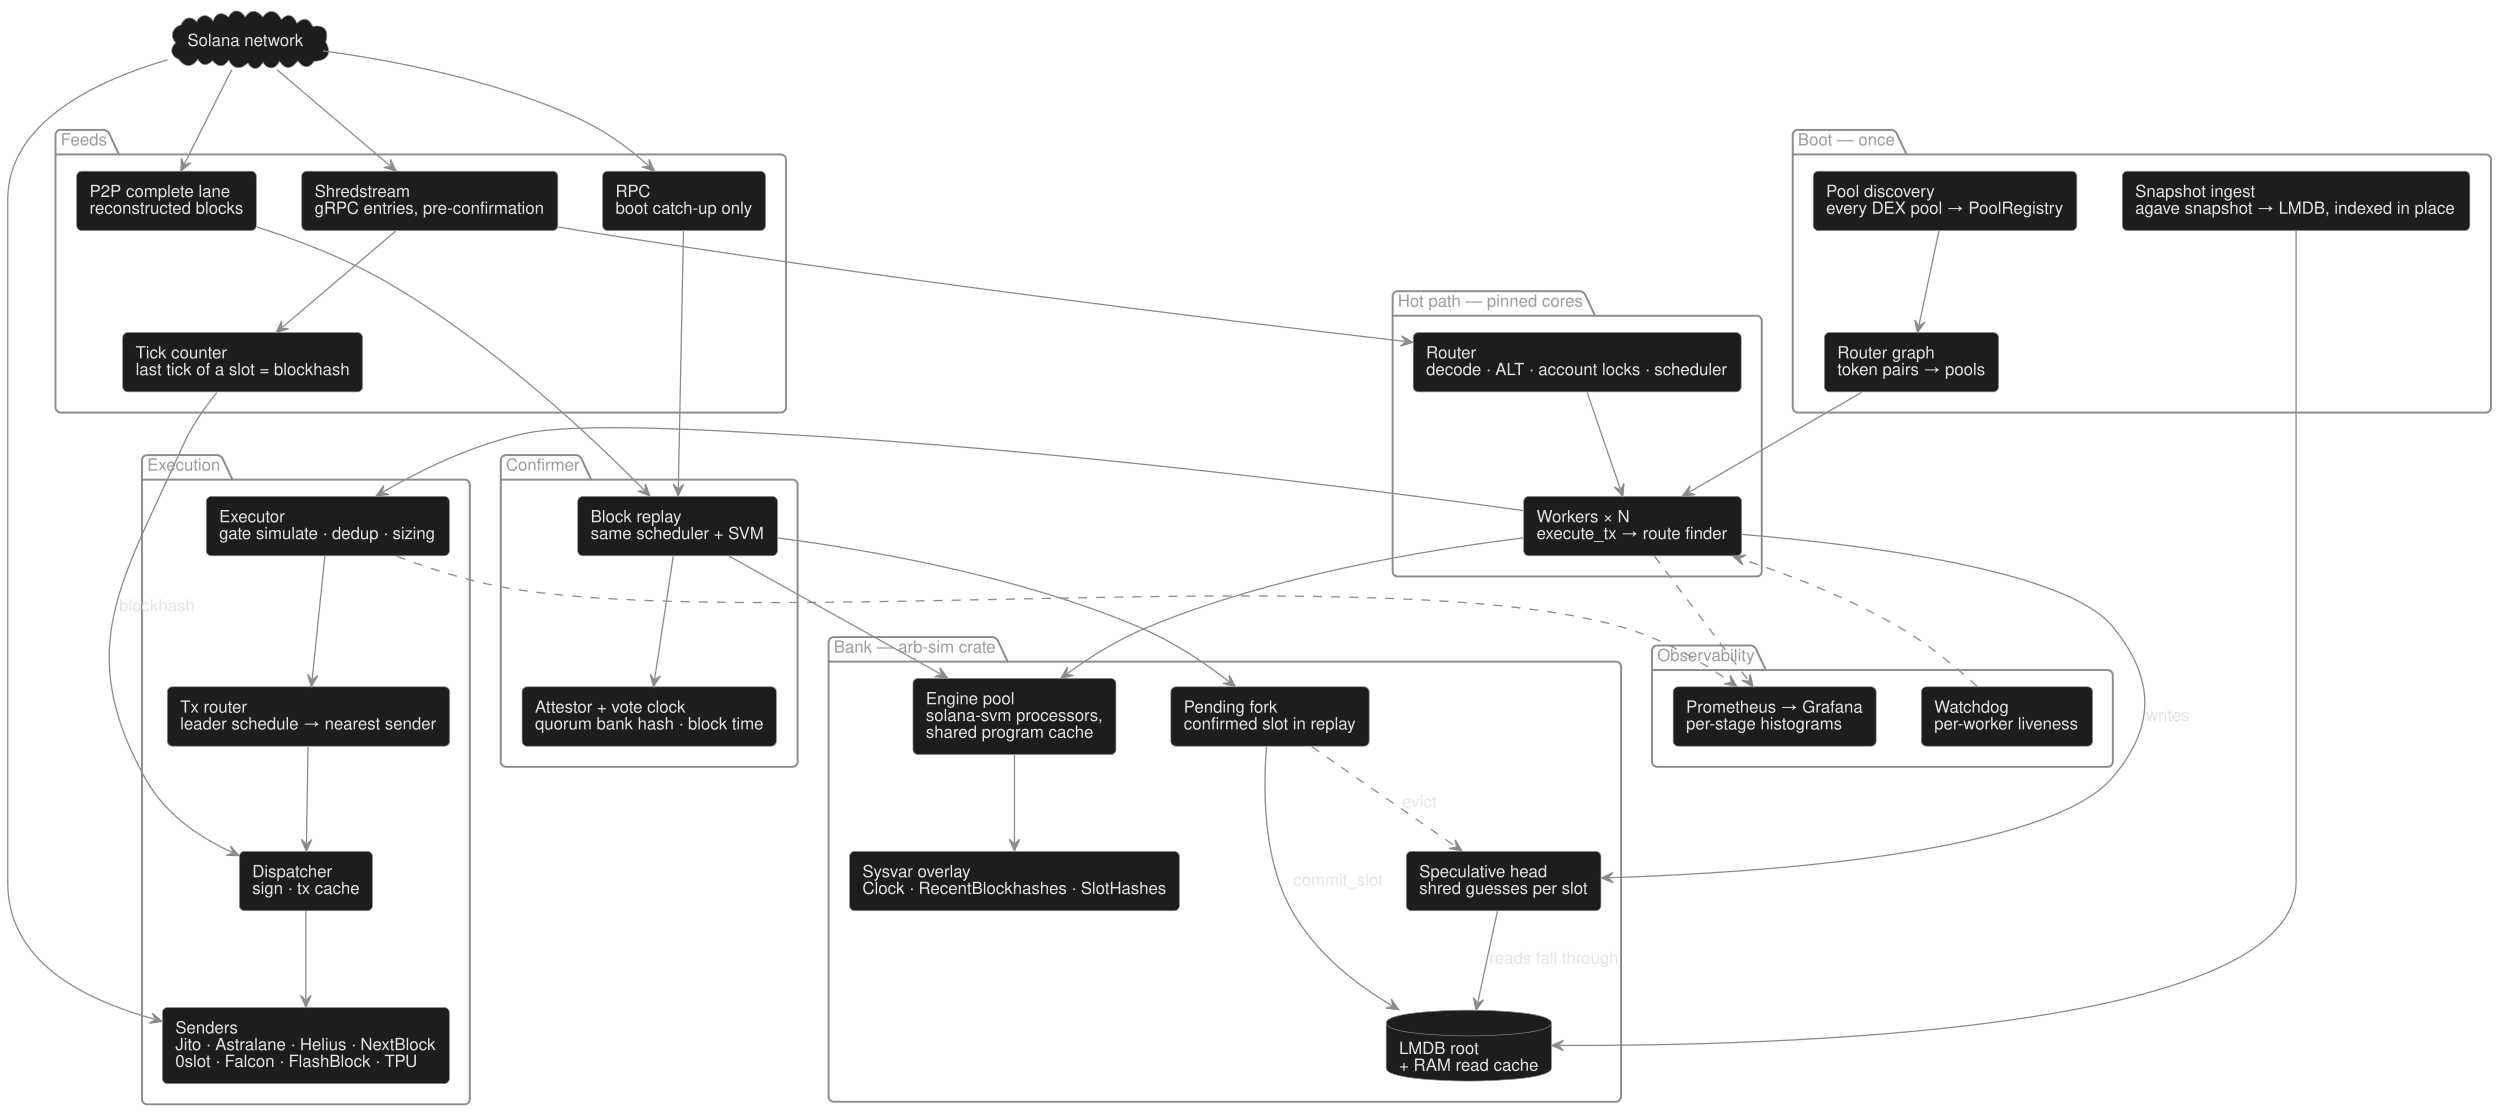
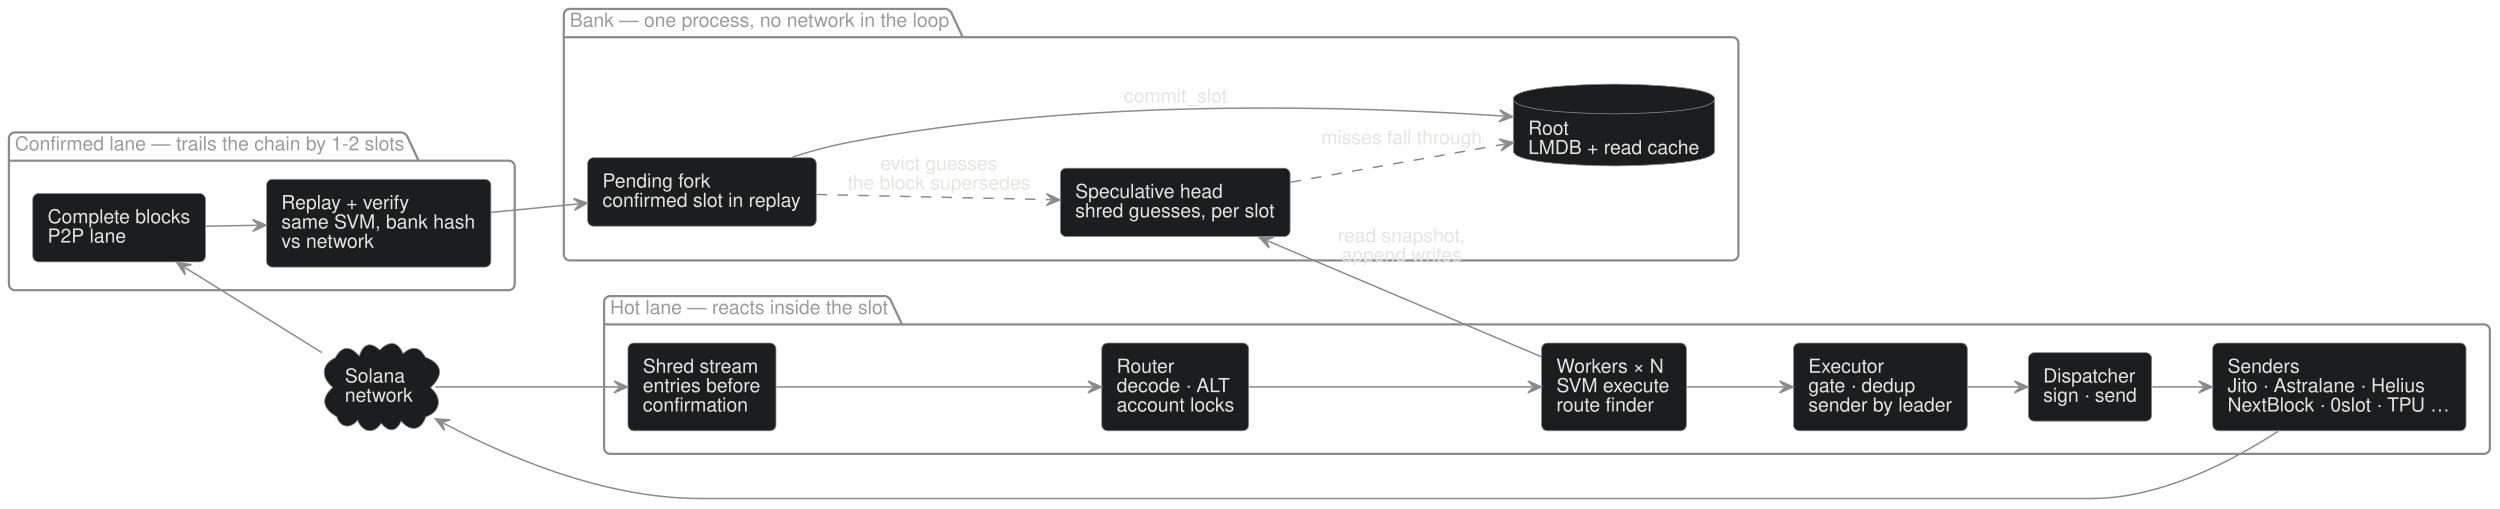
- <svg xmlns="http://www.w3.org/2000/svg" contentStyleType="text/css" data-diagram-type="DESCRIPTION" height="862px" preserveAspectRatio="none" style="width:1937px;height:862px;" version="1.1" viewBox="0 0 1937 862" width="1937px" zoomAndPan="magnify">
+ <svg xmlns="http://www.w3.org/2000/svg" contentStyleType="text/css" data-diagram-type="DESCRIPTION" height="342px" preserveAspectRatio="none" style="width:1680px;height:342px;" version="1.1" viewBox="0 0 1680 342" width="1680px" zoomAndPan="magnify">
  <defs />
  <g>
-     <g class="cluster" data-qualified-name="Feeds" data-source-line="39" id="ent0003">
-       <path d="M47,100.634 L81.131,100.634 A6,6 0 0 1 85.131,104.634 L92.131,119.634 L605,119.634 A4,4 0 0 1 609,123.634 L609,315.634 A4,4 0 0 1 605,319.634 L47,319.634 A4,4 0 0 1 43,315.634 L43,104.634 A4,4 0 0 1 47,100.634" fill="none" style="stroke:#8B8B8B;stroke-width:1.5;" />
-       <line style="stroke:#8B8B8B;stroke-width:1.5;" x1="43" x2="92.131" y1="119.634" y2="119.634" />
-       <text fill="#9B9B9B" font-family="Helvetica" font-size="13" lengthAdjust="spacing" textLength="36.131" x="47" y="112.644">Feeds</text>
+     <g class="cluster" data-qualified-name="Hot lane . reacts inside the slot" data-source-line="42" id="ent0003">
+       <path d="M409.97,199 L595.118,199 A6,6 0 0 1 599.118,203 L606.118,218 L1669.19,218 A4,4 0 0 1 1673.19,222 L1673.19,301 A4,4 0 0 1 1669.19,305 L409.97,305 A4,4 0 0 1 405.97,301 L405.97,203 A4,4 0 0 1 409.97,199" fill="none" style="stroke:#8B8B8B;stroke-width:1.5;" />
+       <line style="stroke:#8B8B8B;stroke-width:1.5;" x1="405.97" x2="606.118" y1="218" y2="218" />
+       <text fill="#9B9B9B" font-family="Helvetica" font-size="13" lengthAdjust="spacing" textLength="187.148" x="409.97" y="211.01">Hot lane — reacts inside the slot</text>
    </g>
-     <g class="cluster" data-qualified-name="Boot . once" data-source-line="46" id="ent0008">
-       <path d="M1393,100.634 L1466.156,100.634 A6,6 0 0 1 1470.156,104.634 L1477.156,119.634 L1926,119.634 A4,4 0 0 1 1930,123.634 L1930,315.634 A4,4 0 0 1 1926,319.634 L1393,319.634 A4,4 0 0 1 1389,315.634 L1389,104.634 A4,4 0 0 1 1393,100.634" fill="none" style="stroke:#8B8B8B;stroke-width:1.5;" />
-       <line style="stroke:#8B8B8B;stroke-width:1.5;" x1="1389" x2="1477.156" y1="119.634" y2="119.634" />
-       <text fill="#9B9B9B" font-family="Helvetica" font-size="13" lengthAdjust="spacing" textLength="75.156" x="1393" y="112.644">Boot — once</text>
+     <g class="cluster" data-qualified-name="Bank . one process. no network in the loop" data-source-line="51" id="ent0010">
+       <path d="M382.88,6 L635.973,6 A6,6 0 0 1 639.973,10 L646.973,25 L1164.21,25 A4,4 0 0 1 1168.21,29 L1168.21,171 A4,4 0 0 1 1164.21,175 L382.88,175 A4,4 0 0 1 378.88,171 L378.88,10 A4,4 0 0 1 382.88,6" fill="none" style="stroke:#8B8B8B;stroke-width:1.5;" />
+       <line style="stroke:#8B8B8B;stroke-width:1.5;" x1="378.88" x2="646.973" y1="25" y2="25" />
+       <text fill="#9B9B9B" font-family="Helvetica" font-size="13" lengthAdjust="spacing" textLength="255.093" x="382.88" y="18.01">Bank — one process, no network in the loop</text>
    </g>
-     <g class="cluster" data-qualified-name="Bank . arb-sim crate" data-source-line="52" id="ent0012">
-       <path d="M646,493.634 L769.703,493.634 A6,6 0 0 1 773.703,497.634 L780.703,512.634 L1252,512.634 A4,4 0 0 1 1256,516.634 L1256,849.634 A4,4 0 0 1 1252,853.634 L646,853.634 A4,4 0 0 1 642,849.634 L642,497.634 A4,4 0 0 1 646,493.634" fill="none" style="stroke:#8B8B8B;stroke-width:1.5;" />
-       <line style="stroke:#8B8B8B;stroke-width:1.5;" x1="642" x2="780.703" y1="512.634" y2="512.634" />
-       <text fill="#9B9B9B" font-family="Helvetica" font-size="13" lengthAdjust="spacing" textLength="125.703" x="646" y="505.644">Bank — arb-sim crate</text>
+     <g class="cluster" data-qualified-name="Confirmed lane . trails the chain by 1-2 slots" data-source-line="57" id="ent0014">
+       <path d="M10,89 L270.285,89 A6,6 0 0 1 274.285,93 L281.285,108 L341.88,108 A4,4 0 0 1 345.88,112 L345.88,191 A4,4 0 0 1 341.88,195 L10,195 A4,4 0 0 1 6,191 L6,93 A4,4 0 0 1 10,89" fill="none" style="stroke:#8B8B8B;stroke-width:1.5;" />
+       <line style="stroke:#8B8B8B;stroke-width:1.5;" x1="6" x2="281.285" y1="108" y2="108" />
+       <text fill="#9B9B9B" font-family="Helvetica" font-size="13" lengthAdjust="spacing" textLength="262.285" x="10" y="101.01">Confirmed lane — trails the chain by 1-2 slots</text>
    </g>
-     <g class="cluster" data-qualified-name="Hot path . pinned cores" data-source-line="60" id="ent0018">
-       <path d="M1083,225.634 L1224.806,225.634 A6,6 0 0 1 1228.806,229.634 L1235.806,244.634 L1361,244.634 A4,4 0 0 1 1365,248.634 L1365,442.634 A4,4 0 0 1 1361,446.634 L1083,446.634 A4,4 0 0 1 1079,442.634 L1079,229.634 A4,4 0 0 1 1083,225.634" fill="none" style="stroke:#8B8B8B;stroke-width:1.5;" />
-       <line style="stroke:#8B8B8B;stroke-width:1.5;" x1="1079" x2="1235.806" y1="244.634" y2="244.634" />
-       <text fill="#9B9B9B" font-family="Helvetica" font-size="13" lengthAdjust="spacing" textLength="143.806" x="1083" y="237.644">Hot path — pinned cores</text>
+     <g class="entity" data-qualified-name="Hot lane . reacts inside the slot.shreds" data-source-line="43" id="ent0004">
+       <rect fill="#1B1D1F" height="59" rx="4" ry="4" style="stroke:#8B8B8B;stroke-width:0.5;" width="99.492" x="421.97" y="230.5" />
+       <text fill="#E6E4E1" font-family="Helvetica" font-size="13" lengthAdjust="spacing" textLength="78.032" x="431.97" y="250.51">Shred stream</text>
+       <text fill="#E6E4E1" font-family="Helvetica" font-size="13" lengthAdjust="spacing" textLength="79.492" x="431.97" y="263.51">entries before</text>
+       <text fill="#E6E4E1" font-family="Helvetica" font-size="13" lengthAdjust="spacing" textLength="70.808" x="431.97" y="276.51">confirmation</text>
    </g>
-     <g class="cluster" data-qualified-name="Execution" data-source-line="65" id="ent0021">
-       <path d="M114,352.634 L169.091,352.634 A6,6 0 0 1 173.091,356.634 L180.091,371.634 L360,371.634 A4,4 0 0 1 364,375.634 L364,851.634 A4,4 0 0 1 360,855.634 L114,855.634 A4,4 0 0 1 110,851.634 L110,356.634 A4,4 0 0 1 114,352.634" fill="none" style="stroke:#8B8B8B;stroke-width:1.5;" />
-       <line style="stroke:#8B8B8B;stroke-width:1.5;" x1="110" x2="180.091" y1="371.634" y2="371.634" />
-       <text fill="#9B9B9B" font-family="Helvetica" font-size="13" lengthAdjust="spacing" textLength="57.091" x="114" y="364.644">Execution</text>
+     <g class="entity" data-qualified-name="Hot lane . reacts inside the slot.router" data-source-line="44" id="ent0005">
+       <rect fill="#1B1D1F" height="59" rx="4" ry="4" style="stroke:#8B8B8B;stroke-width:0.5;" width="98.762" x="740.37" y="230.5" />
+       <text fill="#E6E4E1" font-family="Helvetica" font-size="13" lengthAdjust="spacing" textLength="39.019" x="750.37" y="250.51">Router</text>
+       <text fill="#E6E4E1" font-family="Helvetica" font-size="13" lengthAdjust="spacing" textLength="77.327" x="750.37" y="263.51">decode · ALT</text>
+       <text fill="#E6E4E1" font-family="Helvetica" font-size="13" lengthAdjust="spacing" textLength="78.762" x="750.37" y="276.51">account locks</text>
    </g>
-     <g class="cluster" data-qualified-name="Confirmer" data-source-line="72" id="ent0026">
-       <path d="M392,352.634 L447.065,352.634 A6,6 0 0 1 451.065,356.634 L458.065,371.634 L614,371.634 A4,4 0 0 1 618,375.634 L618,590.134 A4,4 0 0 1 614,594.134 L392,594.134 A4,4 0 0 1 388,590.134 L388,356.634 A4,4 0 0 1 392,352.634" fill="none" style="stroke:#8B8B8B;stroke-width:1.5;" />
-       <line style="stroke:#8B8B8B;stroke-width:1.5;" x1="388" x2="458.065" y1="371.634" y2="371.634" />
-       <text fill="#9B9B9B" font-family="Helvetica" font-size="13" lengthAdjust="spacing" textLength="57.065" x="392" y="364.644">Confirmer</text>
+     <g class="entity" data-qualified-name="Hot lane . reacts inside the slot.workers" data-source-line="45" id="ent0006">
+       <rect fill="#1B1D1F" height="59" rx="4" ry="4" style="stroke:#8B8B8B;stroke-width:0.5;" width="97.314" x="1035.93" y="230.5" />
+       <text fill="#E6E4E1" font-family="Helvetica" font-size="13" lengthAdjust="spacing" textLength="72.592" x="1045.93" y="250.51">Workers × N</text>
+       <text fill="#E6E4E1" font-family="Helvetica" font-size="13" lengthAdjust="spacing" textLength="77.314" x="1045.93" y="263.51">SVM execute</text>
+       <text fill="#E6E4E1" font-family="Helvetica" font-size="13" lengthAdjust="spacing" textLength="65.762" x="1045.93" y="276.51">route finder</text>
    </g>
-     <g class="cluster" data-qualified-name="Observability" data-source-line="77" id="ent0029">
-       <path d="M1284,500.134 L1357.137,500.134 A6,6 0 0 1 1361.137,504.134 L1368.137,519.134 L1633,519.134 A4,4 0 0 1 1637,523.134 L1637,590.134 A4,4 0 0 1 1633,594.134 L1284,594.134 A4,4 0 0 1 1280,590.134 L1280,504.134 A4,4 0 0 1 1284,500.134" fill="none" style="stroke:#8B8B8B;stroke-width:1.5;" />
-       <line style="stroke:#8B8B8B;stroke-width:1.5;" x1="1280" x2="1368.137" y1="519.134" y2="519.134" />
-       <text fill="#9B9B9B" font-family="Helvetica" font-size="13" lengthAdjust="spacing" textLength="75.137" x="1284" y="512.144">Observability</text>
+     <g class="entity" data-qualified-name="Hot lane . reacts inside the slot.exec" data-source-line="46" id="ent0007">
+       <rect fill="#1B1D1F" height="59" rx="4" ry="4" style="stroke:#8B8B8B;stroke-width:0.5;" width="116.84" x="1205.21" y="230.5" />
+       <text fill="#E6E4E1" font-family="Helvetica" font-size="13" lengthAdjust="spacing" textLength="51.302" x="1215.21" y="250.51">Executor</text>
+       <text fill="#E6E4E1" font-family="Helvetica" font-size="13" lengthAdjust="spacing" textLength="72.287" x="1215.21" y="263.51">gate · dedup</text>
+       <text fill="#E6E4E1" font-family="Helvetica" font-size="13" lengthAdjust="spacing" textLength="96.84" x="1215.21" y="276.51">sender by leader</text>
    </g>
-     <g class="entity" data-qualified-name="Feeds.shred" data-source-line="40" id="ent0004">
-       <rect fill="#1B1D1F" height="46" rx="4" ry="4" style="stroke:#8B8B8B;stroke-width:0.5;" width="198.458" x="233.77" y="132.634" />
-       <text fill="#E6E4E1" font-family="Helvetica" font-size="13" lengthAdjust="spacing" textLength="74.42" x="243.77" y="152.644">Shredstream</text>
-       <text fill="#E6E4E1" font-family="Helvetica" font-size="13" lengthAdjust="spacing" textLength="178.458" x="243.77" y="165.644">gRPC entries, pre-confirmation</text>
+     <g class="entity" data-qualified-name="Hot lane . reacts inside the slot.disp" data-source-line="47" id="ent0008">
+       <rect fill="#1B1D1F" height="46" rx="4" ry="4" style="stroke:#8B8B8B;stroke-width:0.5;" width="82.874" x="1363.05" y="237" />
+       <text fill="#E6E4E1" font-family="Helvetica" font-size="13" lengthAdjust="spacing" textLength="62.137" x="1373.05" y="257.01">Dispatcher</text>
+       <text fill="#E6E4E1" font-family="Helvetica" font-size="13" lengthAdjust="spacing" textLength="62.873" x="1373.05" y="270.01">sign · send</text>
    </g>
-     <g class="entity" data-qualified-name="Feeds.p2p" data-source-line="41" id="ent0005">
-       <rect fill="#1B1D1F" height="46" rx="4" ry="4" style="stroke:#8B8B8B;stroke-width:0.5;" width="139.222" x="59.39" y="132.634" />
-       <text fill="#E6E4E1" font-family="Helvetica" font-size="13" lengthAdjust="spacing" textLength="109.123" x="69.39" y="152.644">P2P complete lane</text>
-       <text fill="#E6E4E1" font-family="Helvetica" font-size="13" lengthAdjust="spacing" textLength="119.222" x="69.39" y="165.644">reconstructed blocks</text>
+     <g class="entity" data-qualified-name="Hot lane . reacts inside the slot.senders" data-source-line="48" id="ent0009">
+       <rect fill="#1B1D1F" height="59" rx="4" ry="4" style="stroke:#8B8B8B;stroke-width:0.5;" width="170.262" x="1486.93" y="230.5" />
+       <text fill="#E6E4E1" font-family="Helvetica" font-size="13" lengthAdjust="spacing" textLength="48.42" x="1496.93" y="250.51">Senders</text>
+       <text fill="#E6E4E1" font-family="Helvetica" font-size="13" lengthAdjust="spacing" textLength="132.945" x="1496.93" y="263.51">Jito · Astralane · Helius</text>
+       <text fill="#E6E4E1" font-family="Helvetica" font-size="13" lengthAdjust="spacing" textLength="150.262" x="1496.93" y="276.51">NextBlock · 0slot · TPU …</text>
    </g>
-     <g class="entity" data-qualified-name="Feeds.rpc" data-source-line="42" id="ent0006">
-       <rect fill="#1B1D1F" height="46" rx="4" ry="4" style="stroke:#8B8B8B;stroke-width:0.5;" width="126.234" x="466.88" y="132.634" />
-       <text fill="#E6E4E1" font-family="Helvetica" font-size="13" lengthAdjust="spacing" textLength="27.447" x="476.88" y="152.644">RPC</text>
-       <text fill="#E6E4E1" font-family="Helvetica" font-size="13" lengthAdjust="spacing" textLength="106.234" x="476.88" y="165.644">boot catch-up only</text>
+     <g class="entity" data-qualified-name="Bank . one process. no network in the loop.spec" data-source-line="52" id="ent0011">
+       <rect fill="#1B1D1F" height="46" rx="4" ry="4" style="stroke:#8B8B8B;stroke-width:0.5;" width="154.405" x="712.55" y="113" />
+       <text fill="#E6E4E1" font-family="Helvetica" font-size="13" lengthAdjust="spacing" textLength="99.741" x="722.55" y="133.01">Speculative head</text>
+       <text fill="#E6E4E1" font-family="Helvetica" font-size="13" lengthAdjust="spacing" textLength="134.405" x="722.55" y="146.01">shred guesses, per slot</text>
    </g>
-     <g class="entity" data-qualified-name="Feeds.tick" data-source-line="43" id="ent0007">
-       <rect fill="#1B1D1F" height="46" rx="4" ry="4" style="stroke:#8B8B8B;stroke-width:0.5;" width="185.833" x="95.08" y="257.634" />
-       <text fill="#E6E4E1" font-family="Helvetica" font-size="13" lengthAdjust="spacing" textLength="70.802" x="105.08" y="277.644">Tick counter</text>
-       <text fill="#E6E4E1" font-family="Helvetica" font-size="13" lengthAdjust="spacing" textLength="165.833" x="105.08" y="290.644">last tick of a slot = blockhash</text>
+     <g class="entity" data-qualified-name="Bank . one process. no network in the loop.pending" data-source-line="53" id="ent0012">
+       <rect fill="#1B1D1F" height="46" rx="4" ry="4" style="stroke:#8B8B8B;stroke-width:0.5;" width="153.669" x="394.88" y="106" />
+       <text fill="#E6E4E1" font-family="Helvetica" font-size="13" lengthAdjust="spacing" textLength="72.992" x="404.88" y="126.01">Pending fork</text>
+       <text fill="#E6E4E1" font-family="Helvetica" font-size="13" lengthAdjust="spacing" textLength="133.669" x="404.88" y="139.01">confirmed slot in replay</text>
    </g>
-     <g class="entity" data-qualified-name="Boot . once.ingest" data-source-line="47" id="ent0009">
-       <rect fill="#1B1D1F" height="46" rx="4" ry="4" style="stroke:#8B8B8B;stroke-width:0.5;" width="269.317" x="1644.34" y="132.634" />
-       <text fill="#E6E4E1" font-family="Helvetica" font-size="13" lengthAdjust="spacing" textLength="93.234" x="1654.34" y="152.644">Snapshot ingest</text>
-       <text fill="#E6E4E1" font-family="Helvetica" font-size="13" lengthAdjust="spacing" textLength="249.317" x="1654.34" y="165.644">agave snapshot → LMDB, indexed in place</text>
+     <g class="entity" data-qualified-name="Bank . one process. no network in the loop.root" data-source-line="54" id="ent0013">
+       <path d="M1016.96,66.5 C1016.96,56.5 1084.587,56.5 1084.587,56.5 C1084.587,56.5 1152.214,56.5 1152.214,66.5 L1152.214,101.5 C1152.214,111.5 1084.587,111.5 1084.587,111.5 C1084.587,111.5 1016.96,111.5 1016.96,101.5 L1016.96,66.5" fill="#1B1D1F" style="stroke:#8B8B8B;stroke-width:0.5;" />
+       <path d="M1016.96,66.5 C1016.96,76.5 1084.587,76.5 1084.587,76.5 C1084.587,76.5 1152.214,76.5 1152.214,66.5" fill="none" style="stroke:#8B8B8B;stroke-width:0.5;" />
+       <text fill="#E6E4E1" font-family="Helvetica" font-size="13" lengthAdjust="spacing" textLength="27.46" x="1026.96" y="90.51">Root</text>
+       <text fill="#E6E4E1" font-family="Helvetica" font-size="13" lengthAdjust="spacing" textLength="115.254" x="1026.96" y="103.51">LMDB + read cache</text>
    </g>
-     <g class="entity" data-qualified-name="Boot . once.disc" data-source-line="48" id="ent0010">
-       <rect fill="#1B1D1F" height="46" rx="4" ry="4" style="stroke:#8B8B8B;stroke-width:0.5;" width="204.241" x="1404.88" y="132.634" />
-       <text fill="#E6E4E1" font-family="Helvetica" font-size="13" lengthAdjust="spacing" textLength="84.538" x="1414.88" y="152.644">Pool discovery</text>
-       <text fill="#E6E4E1" font-family="Helvetica" font-size="13" lengthAdjust="spacing" textLength="184.241" x="1414.88" y="165.644">every DEX pool → PoolRegistry</text>
+     <g class="entity" data-qualified-name="Confirmed lane . trails the chain by 1-2 slots.blocks" data-source-line="58" id="ent0015">
+       <rect fill="#1B1D1F" height="46" rx="4" ry="4" style="stroke:#8B8B8B;stroke-width:0.5;" width="116.097" x="22" y="130" />
+       <text fill="#E6E4E1" font-family="Helvetica" font-size="13" lengthAdjust="spacing" textLength="96.097" x="32" y="150.01">Complete blocks</text>
+       <text fill="#E6E4E1" font-family="Helvetica" font-size="13" lengthAdjust="spacing" textLength="52.762" x="32" y="163.01">P2P lane</text>
    </g>
-     <g class="entity" data-qualified-name="Boot . once.graph" data-source-line="49" id="ent0011">
-       <rect fill="#1B1D1F" height="46" rx="4" ry="4" style="stroke:#8B8B8B;stroke-width:0.5;" width="134.893" x="1413.55" y="257.634" />
-       <text fill="#E6E4E1" font-family="Helvetica" font-size="13" lengthAdjust="spacing" textLength="75.88" x="1423.55" y="277.644">Router graph</text>
-       <text fill="#E6E4E1" font-family="Helvetica" font-size="13" lengthAdjust="spacing" textLength="114.893" x="1423.55" y="290.644">token pairs → pools</text>
+     <g class="entity" data-qualified-name="Confirmed lane . trails the chain by 1-2 slots.replay" data-source-line="59" id="ent0016">
+       <rect fill="#1B1D1F" height="59" rx="4" ry="4" style="stroke:#8B8B8B;stroke-width:0.5;" width="150.787" x="179.1" y="120.5" />
+       <text fill="#E6E4E1" font-family="Helvetica" font-size="13" lengthAdjust="spacing" textLength="86.341" x="189.1" y="140.51">Replay + verify</text>
+       <text fill="#E6E4E1" font-family="Helvetica" font-size="13" lengthAdjust="spacing" textLength="130.787" x="189.1" y="153.51">same SVM, bank hash</text>
+       <text fill="#E6E4E1" font-family="Helvetica" font-size="13" lengthAdjust="spacing" textLength="62.131" x="189.1" y="166.51">vs network</text>
    </g>
-     <g class="entity" data-qualified-name="Bank . arb-sim crate.root" data-source-line="53" id="ent0013">
-       <path d="M1073.99,792.634 C1073.99,782.634 1138.002,782.634 1138.002,782.634 C1138.002,782.634 1202.014,782.634 1202.014,792.634 L1202.014,827.634 C1202.014,837.634 1138.002,837.634 1138.002,837.634 C1138.002,837.634 1073.99,837.634 1073.99,827.634 L1073.99,792.634" fill="#1B1D1F" style="stroke:#8B8B8B;stroke-width:0.5;" />
-       <path d="M1073.99,792.634 C1073.99,802.634 1138.002,802.634 1138.002,802.634 C1138.002,802.634 1202.014,802.634 1202.014,792.634" fill="none" style="stroke:#8B8B8B;stroke-width:0.5;" />
-       <text fill="#E6E4E1" font-family="Helvetica" font-size="13" lengthAdjust="spacing" textLength="62.131" x="1083.99" y="816.644">LMDB root</text>
-       <text fill="#E6E4E1" font-family="Helvetica" font-size="13" lengthAdjust="spacing" textLength="108.024" x="1083.99" y="829.644">+ RAM read cache</text>
+     <g class="entity" data-qualified-name="net" data-source-line="40" id="ent0002">
+       <path d="M225.256,240.465 C229.94,231.893 235.46,232.428 241.397,239.141 C243.967,231.466 248.664,229.009 255.198,235.195 C261.176,229.263 267.086,228.727 270.844,237.549 C276.97,232.249 281.882,232.72 285.898,240.061 C297.934,244.62 297.933,252.456 289.367,260.51 C297.073,266.885 296.509,276.757 286.145,280.17 C282.974,289.722 275.581,290.11 269.53,283.05 C266.071,290.885 261.02,290.251 256.103,284.49 C250.993,292.363 243.467,290.31 240.322,282.511 C235.392,288.225 228.823,287.693 226.238,280.04 C217.044,274.716 215.116,267.982 223.621,260.311 C216.004,254.144 215.214,245.177 225.256,240.465" fill="#1B1D1F" style="stroke:#8B8B8B;stroke-width:0.5;" />
+       <text fill="#E6E4E1" font-family="Helvetica" font-size="13" lengthAdjust="spacing" textLength="40.479" x="231.73" y="257.01">Solana</text>
+       <text fill="#E6E4E1" font-family="Helvetica" font-size="13" lengthAdjust="spacing" textLength="45.519" x="231.73" y="270.01">network</text>
    </g>
-     <g class="entity" data-qualified-name="Bank . arb-sim crate.spec" data-source-line="54" id="ent0014">
-       <rect fill="#1B1D1F" height="46" rx="4" ry="4" style="stroke:#8B8B8B;stroke-width:0.5;" width="150.793" x="1089.6" y="659.634" />
-       <text fill="#E6E4E1" font-family="Helvetica" font-size="13" lengthAdjust="spacing" textLength="99.741" x="1099.6" y="679.644">Speculative head</text>
-       <text fill="#E6E4E1" font-family="Helvetica" font-size="13" lengthAdjust="spacing" textLength="130.793" x="1099.6" y="692.644">shred guesses per slot</text>
+     <g class="link" data-entity-1="ent0002" data-entity-2="ent0004" data-link-type="dependency" data-source-line="62" id="lnk17">
+       <path d="M292.49,260 C328.19,260 376.44,260 415.71,260" fill="none" id="net-to-shreds" style="stroke:#8B8B8B;stroke-width:1;" />
+       <polygon fill="#8B8B8B" points="421.71,260,412.71,256,416.71,260,412.71,264,421.71,260" style="stroke:#8B8B8B;stroke-width:1;" />
    </g>
-     <g class="entity" data-qualified-name="Bank . arb-sim crate.pending" data-source-line="55" id="ent0015">
-       <rect fill="#1B1D1F" height="46" rx="4" ry="4" style="stroke:#8B8B8B;stroke-width:0.5;" width="153.669" x="907.17" y="532.134" />
-       <text fill="#E6E4E1" font-family="Helvetica" font-size="13" lengthAdjust="spacing" textLength="72.992" x="917.17" y="552.144">Pending fork</text>
-       <text fill="#E6E4E1" font-family="Helvetica" font-size="13" lengthAdjust="spacing" textLength="133.669" x="917.17" y="565.144">confirmed slot in replay</text>
+     <g class="link" data-entity-1="ent0004" data-entity-2="ent0005" data-link-type="dependency" data-source-line="63" id="lnk18">
+       <path d="M521.75,260 C581.22,260 674.84,260 734.13,260" fill="none" id="shreds-to-router" style="stroke:#8B8B8B;stroke-width:1;" />
+       <polygon fill="#8B8B8B" points="740.13,260,731.13,256,735.13,260,731.13,264,740.13,260" style="stroke:#8B8B8B;stroke-width:1;" />
    </g>
-     <g class="entity" data-qualified-name="Bank . arb-sim crate.engines" data-source-line="56" id="ent0016">
-       <rect fill="#1B1D1F" height="59" rx="4" ry="4" style="stroke:#8B8B8B;stroke-width:0.5;" width="157.268" x="707.37" y="525.634" />
-       <text fill="#E6E4E1" font-family="Helvetica" font-size="13" lengthAdjust="spacing" textLength="68.669" x="717.37" y="545.644">Engine pool</text>
-       <text fill="#E6E4E1" font-family="Helvetica" font-size="13" lengthAdjust="spacing" textLength="137.268" x="717.37" y="558.644">solana-svm processors,</text>
-       <text fill="#E6E4E1" font-family="Helvetica" font-size="13" lengthAdjust="spacing" textLength="130.07" x="717.37" y="571.644">shared program cache</text>
+     <g class="link" data-entity-1="ent0005" data-entity-2="ent0006" data-link-type="dependency" data-source-line="64" id="lnk19">
+       <path d="M839.44,260 C893.92,260 975.63,260 1029.76,260" fill="none" id="router-to-workers" style="stroke:#8B8B8B;stroke-width:1;" />
+       <polygon fill="#8B8B8B" points="1035.76,260,1026.76,256,1030.76,260,1026.76,264,1035.76,260" style="stroke:#8B8B8B;stroke-width:1;" />
    </g>
-     <g class="entity" data-qualified-name="Bank . arb-sim crate.sysvars" data-source-line="57" id="ent0017">
-       <rect fill="#1B1D1F" height="46" rx="4" ry="4" style="stroke:#8B8B8B;stroke-width:0.5;" width="255.555" x="658.22" y="659.634" />
-       <text fill="#E6E4E1" font-family="Helvetica" font-size="13" lengthAdjust="spacing" textLength="85.249" x="668.22" y="679.644">Sysvar overlay</text>
-       <text fill="#E6E4E1" font-family="Helvetica" font-size="13" lengthAdjust="spacing" textLength="235.555" x="668.22" y="692.644">Clock · RecentBlockhashes · SlotHashes</text>
+     <g class="link" data-entity-1="ent0006" data-entity-2="ent0007" data-link-type="dependency" data-source-line="65" id="lnk20">
+       <path d="M1133.5,260 C1155.52,260 1175.81,260 1198.91,260" fill="none" id="workers-to-exec" style="stroke:#8B8B8B;stroke-width:1;" />
+       <polygon fill="#8B8B8B" points="1204.91,260,1195.91,256,1199.91,260,1195.91,264,1204.91,260" style="stroke:#8B8B8B;stroke-width:1;" />
    </g>
-     <g class="entity" data-qualified-name="Hot path . pinned cores.router" data-source-line="61" id="ent0019">
-       <rect fill="#1B1D1F" height="46" rx="4" ry="4" style="stroke:#8B8B8B;stroke-width:0.5;" width="254.127" x="1094.94" y="257.634" />
-       <text fill="#E6E4E1" font-family="Helvetica" font-size="13" lengthAdjust="spacing" textLength="39.019" x="1104.94" y="277.644">Router</text>
-       <text fill="#E6E4E1" font-family="Helvetica" font-size="13" lengthAdjust="spacing" textLength="234.127" x="1104.94" y="290.644">decode · ALT · account locks · scheduler</text>
+     <g class="link" data-entity-1="ent0007" data-entity-2="ent0008" data-link-type="dependency" data-source-line="66" id="lnk21">
+       <path d="M1322.31,260 C1335.88,260 1344.05,260 1356.69,260" fill="none" id="exec-to-disp" style="stroke:#8B8B8B;stroke-width:1;" />
+       <polygon fill="#8B8B8B" points="1362.69,260,1353.69,256,1357.69,260,1353.69,264,1362.69,260" style="stroke:#8B8B8B;stroke-width:1;" />
    </g>
-     <g class="entity" data-qualified-name="Hot path . pinned cores.workers" data-source-line="62" id="ent0020">
-       <rect fill="#1B1D1F" height="46" rx="4" ry="4" style="stroke:#8B8B8B;stroke-width:0.5;" width="168.859" x="1180.57" y="384.634" />
-       <text fill="#E6E4E1" font-family="Helvetica" font-size="13" lengthAdjust="spacing" textLength="72.592" x="1190.57" y="404.644">Workers × N</text>
-       <text fill="#E6E4E1" font-family="Helvetica" font-size="13" lengthAdjust="spacing" textLength="148.859" x="1190.57" y="417.644">execute_tx → route finder</text>
+     <g class="link" data-entity-1="ent0008" data-entity-2="ent0009" data-link-type="dependency" data-source-line="67" id="lnk22">
+       <path d="M1446.42,260 C1458.67,260 1466.59,260 1480.58,260" fill="none" id="disp-to-senders" style="stroke:#8B8B8B;stroke-width:1;" />
+       <polygon fill="#8B8B8B" points="1486.58,260,1477.58,256,1481.58,260,1477.58,264,1486.58,260" style="stroke:#8B8B8B;stroke-width:1;" />
    </g>
-     <g class="entity" data-qualified-name="Execution.exec" data-source-line="66" id="ent0022">
-       <rect fill="#1B1D1F" height="46" rx="4" ry="4" style="stroke:#8B8B8B;stroke-width:0.5;" width="188.378" x="159.81" y="384.634" />
-       <text fill="#E6E4E1" font-family="Helvetica" font-size="13" lengthAdjust="spacing" textLength="51.302" x="169.81" y="404.644">Executor</text>
-       <text fill="#E6E4E1" font-family="Helvetica" font-size="13" lengthAdjust="spacing" textLength="168.378" x="169.81" y="417.644">gate simulate · dedup · sizing</text>
+     <g class="link" data-entity-1="ent0009" data-entity-2="ent0002" data-link-type="dependency" data-source-line="68" id="lnk23">
+       <path d="M1530.81,289.86 C1498.61,310.77 1451.4,335 1405.49,335 C470.72,335 470.72,335 470.72,335 C405.23,335 339.762,306.458 297.913,284.298" fill="none" id="senders-to-net" style="stroke:#8B8B8B;stroke-width:1;" />
+       <polygon fill="#8B8B8B" points="292.61,281.49,298.692,289.237,297.029,283.83,302.436,282.167,292.61,281.49" style="stroke:#8B8B8B;stroke-width:1;" />
    </g>
-     <g class="entity" data-qualified-name="Execution.txr" data-source-line="67" id="ent0023">
-       <rect fill="#1B1D1F" height="46" rx="4" ry="4" style="stroke:#8B8B8B;stroke-width:0.5;" width="218.732" x="129.63" y="532.134" />
-       <text fill="#E6E4E1" font-family="Helvetica" font-size="13" lengthAdjust="spacing" textLength="52.013" x="139.63" y="552.144">Tx router</text>
-       <text fill="#E6E4E1" font-family="Helvetica" font-size="13" lengthAdjust="spacing" textLength="198.732" x="139.63" y="565.144">leader schedule → nearest sender</text>
+     <g class="link" data-entity-1="ent0011" data-entity-2="ent0006" data-link-type="dependency" data-source-line="70" id="lnk25">
+       <path d="M851.705,161.81 C906.425,184.98 983.7,217.7 1035.66,239.71" fill="none" id="spec-backto-workers" style="stroke:#8B8B8B;stroke-width:1;" />
+       <polygon fill="#8B8B8B" points="846.18,159.47,852.908,166.663,850.784,161.42,856.027,159.296,846.18,159.47" style="stroke:#8B8B8B;stroke-width:1;" />
+       <text fill="#E6E4E1" font-family="Helvetica" font-size="13" lengthAdjust="spacing" textLength="86.004" x="898.96" y="162.66">read snapshot,</text>
+       <text fill="#E6E4E1" font-family="Helvetica" font-size="13" lengthAdjust="spacing" textLength="80.939" x="901.493" y="175.66">append writes</text>
    </g>
-     <g class="entity" data-qualified-name="Execution.disp" data-source-line="68" id="ent0024">
-       <rect fill="#1B1D1F" height="46" rx="4" ry="4" style="stroke:#8B8B8B;stroke-width:0.5;" width="103.097" x="185.45" y="659.634" />
-       <text fill="#E6E4E1" font-family="Helvetica" font-size="13" lengthAdjust="spacing" textLength="62.137" x="195.45" y="679.644">Dispatcher</text>
-       <text fill="#E6E4E1" font-family="Helvetica" font-size="13" lengthAdjust="spacing" textLength="83.097" x="195.45" y="692.644">sign · tx cache</text>
+     <g class="link" data-entity-1="ent0011" data-entity-2="ent0013" data-link-type="dependency" data-source-line="71" id="lnk26">
+       <path d="M867.31,122.41 C913.74,114.16 966.512,104.788 1011.022,96.888" fill="none" id="spec-to-root" style="stroke:#8B8B8B;stroke-width:1;stroke-dasharray:7,7;" />
+       <polygon fill="#8B8B8B" points="1016.93,95.84,1007.37,93.474,1012.007,96.714,1008.768,101.351,1016.93,95.84" style="stroke:#8B8B8B;stroke-width:1;" />
+       <text fill="#E6E4E1" font-family="Helvetica" font-size="13" lengthAdjust="spacing" textLength="108.38" x="887.96" y="96.83">misses fall through</text>
    </g>
-     <g class="entity" data-qualified-name="Execution.senders" data-source-line="69" id="ent0025">
-       <rect fill="#1B1D1F" height="59" rx="4" ry="4" style="stroke:#8B8B8B;stroke-width:0.5;" width="222.3" x="125.85" y="780.634" />
-       <text fill="#E6E4E1" font-family="Helvetica" font-size="13" lengthAdjust="spacing" textLength="48.42" x="135.85" y="800.644">Senders</text>
-       <text fill="#E6E4E1" font-family="Helvetica" font-size="13" lengthAdjust="spacing" textLength="202.3" x="135.85" y="813.644">Jito · Astralane · Helius · NextBlock</text>
-       <text fill="#E6E4E1" font-family="Helvetica" font-size="13" lengthAdjust="spacing" textLength="188.564" x="135.85" y="826.644">0slot · Falcon · FlashBlock · TPU</text>
+     <g class="link" data-entity-1="ent0002" data-entity-2="ent0015" data-link-type="dependency" data-source-line="73" id="lnk27">
+       <path d="M216.33,236.94 C187.55,219.08 152.939,197.603 123.989,179.643" fill="none" id="net-to-blocks" style="stroke:#8B8B8B;stroke-width:1;" />
+       <polygon fill="#8B8B8B" points="118.89,176.48,124.429,184.624,123.139,179.116,128.647,177.826,118.89,176.48" style="stroke:#8B8B8B;stroke-width:1;" />
    </g>
-     <g class="entity" data-qualified-name="Confirmer.replay" data-source-line="73" id="ent0027">
-       <rect fill="#1B1D1F" height="46" rx="4" ry="4" style="stroke:#8B8B8B;stroke-width:0.5;" width="154.754" x="447.62" y="384.634" />
-       <text fill="#E6E4E1" font-family="Helvetica" font-size="13" lengthAdjust="spacing" textLength="70.808" x="457.62" y="404.644">Block replay</text>
-       <text fill="#E6E4E1" font-family="Helvetica" font-size="13" lengthAdjust="spacing" textLength="134.754" x="457.62" y="417.644">same scheduler + SVM</text>
+     <g class="link" data-entity-1="ent0015" data-entity-2="ent0016" data-link-type="dependency" data-source-line="74" id="lnk28">
+       <path d="M138.47,152 C151.4,151.78 159.311,151.632 172.831,151.402" fill="none" id="blocks-to-replay" style="stroke:#8B8B8B;stroke-width:1;" />
+       <polygon fill="#8B8B8B" points="178.83,151.3,169.763,147.454,173.831,151.385,169.899,155.452,178.83,151.3" style="stroke:#8B8B8B;stroke-width:1;" />
    </g>
-     <g class="entity" data-qualified-name="Confirmer.attest" data-source-line="74" id="ent0028">
-       <rect fill="#1B1D1F" height="46" rx="4" ry="4" style="stroke:#8B8B8B;stroke-width:0.5;" width="197.036" x="404.48" y="532.134" />
-       <text fill="#E6E4E1" font-family="Helvetica" font-size="13" lengthAdjust="spacing" textLength="117.413" x="414.48" y="552.144">Attestor + vote clock</text>
-       <text fill="#E6E4E1" font-family="Helvetica" font-size="13" lengthAdjust="spacing" textLength="177.036" x="414.48" y="565.144">quorum bank hash · block time</text>
+     <g class="link" data-entity-1="ent0016" data-entity-2="ent0012" data-link-type="dependency" data-source-line="75" id="lnk29">
+       <path d="M330.16,142.71 C351.05,140.68 367.788,139.041 388.748,137.001" fill="none" id="replay-to-pending" style="stroke:#8B8B8B;stroke-width:1;" />
+       <polygon fill="#8B8B8B" points="394.72,136.42,385.375,133.311,389.743,136.904,386.15,141.273,394.72,136.42" style="stroke:#8B8B8B;stroke-width:1;" />
    </g>
-     <g class="entity" data-qualified-name="Observability.metrics" data-source-line="78" id="ent0030">
-       <rect fill="#1B1D1F" height="46" rx="4" ry="4" style="stroke:#8B8B8B;stroke-width:0.5;" width="157.287" x="1296.36" y="532.134" />
-       <text fill="#E6E4E1" font-family="Helvetica" font-size="13" lengthAdjust="spacing" textLength="137.287" x="1306.36" y="552.144">Prometheus → Grafana</text>
-       <text fill="#E6E4E1" font-family="Helvetica" font-size="13" lengthAdjust="spacing" textLength="122.11" x="1306.36" y="565.144">per-stage histograms</text>
+     <g class="link" data-entity-1="ent0012" data-entity-2="ent0013" data-link-type="dependency" data-source-line="76" id="lnk30">
+       <path d="M532.6,105.53 C544.36,101.74 556.72,98.31 568.55,96 C726.79,65.16 911.543,71.399 1010.563,78.029" fill="none" id="pending-to-root" style="stroke:#8B8B8B;stroke-width:1;" />
+       <polygon fill="#8B8B8B" points="1016.55,78.43,1007.837,73.838,1011.561,78.096,1007.303,81.82,1016.55,78.43" style="stroke:#8B8B8B;stroke-width:1;" />
+       <text fill="#E6E4E1" font-family="Helvetica" font-size="13" lengthAdjust="spacing" textLength="69.348" x="755.26" y="68.86">commit_slot</text>
    </g>
-     <g class="entity" data-qualified-name="Observability.wd" data-source-line="79" id="ent0031">
-       <rect fill="#1B1D1F" height="46" rx="4" ry="4" style="stroke:#8B8B8B;stroke-width:0.5;" width="132.703" x="1488.65" y="532.134" />
-       <text fill="#E6E4E1" font-family="Helvetica" font-size="13" lengthAdjust="spacing" textLength="58.532" x="1498.65" y="552.144">Watchdog</text>
-       <text fill="#E6E4E1" font-family="Helvetica" font-size="13" lengthAdjust="spacing" textLength="112.703" x="1498.65" y="565.144">per-worker liveness</text>
-     </g>
-     <g class="entity" data-qualified-name="net" data-source-line="37" id="ent0002">
-       <path d="M140.193,19.347 C142.552,13.633 147.79,11.711 152.361,16.872 C155.663,10.339 161.431,10.801 165.23,16.343 C166.9,9.668 172.584,8.991 177.058,13.332 C180.527,6.212 186.399,7.528 190.042,13.155 C194.254,6.809 199.504,7.821 203.599,13.29 C208.532,6 214.825,8.537 218.019,15.1 C223.392,9.544 227.514,11.929 230.019,18.048 C235.318,13.081 239.286,14.077 242.351,20.473 C251.811,18.703 254.953,24.296 252.363,32.532 C257.607,41.968 253.219,47.162 243.339,47.452 C239.385,53.618 234.529,52.615 230.851,47.154 C226.003,53.085 221.741,54.735 216.52,47.563 C213.556,53.601 207.566,54.597 203.837,48.354 C200.304,54.048 195.964,55.082 191.999,48.78 C186.375,54.212 180.929,53.864 177.163,46.607 C173.233,52.61 168.869,52.046 164.601,46.991 C160.482,51.193 156.558,51.327 153.287,45.985 C148.248,52.749 143.353,52.222 138.391,45.898 C132.332,43.322 131.269,37.714 136.131,33.196 C131.44,27.789 133.451,21.4 140.193,19.347" fill="#1B1D1F" style="stroke:#8B8B8B;stroke-width:0.5;" />
-       <text fill="#E6E4E1" font-family="Helvetica" font-size="13" lengthAdjust="spacing" textLength="89.61" x="145.2" y="35.644">Solana network</text>
-     </g>
-     <g class="link" data-entity-1="ent0002" data-entity-2="ent0004" data-link-type="dependency" data-source-line="82" id="lnk32">
-       <path d="M214.58,54.024 C240.3,75.864 275.927,106.15 302.227,128.49" fill="none" id="net-to-shred" style="stroke:#8B8B8B;stroke-width:1;" />
-       <polygon fill="#8B8B8B" points="306.8,132.374,302.53,123.499,302.989,129.137,297.351,129.596,306.8,132.374" style="stroke:#8B8B8B;stroke-width:1;" />
-     </g>
-     <g class="link" data-entity-1="ent0002" data-entity-2="ent0005" data-link-type="dependency" data-source-line="83" id="lnk33">
-       <path d="M179.51,54.024 C168.55,75.864 154.083,104.672 142.863,127.012" fill="none" id="net-to-p2p" style="stroke:#8B8B8B;stroke-width:1;" />
-       <polygon fill="#8B8B8B" points="140.17,132.374,147.784,126.127,142.414,127.906,140.635,122.536,140.17,132.374" style="stroke:#8B8B8B;stroke-width:1;" />
-     </g>
-     <g class="link" data-entity-1="ent0002" data-entity-2="ent0006" data-link-type="dependency" data-source-line="84" id="lnk34">
-       <path d="M250.24,39.414 C304.55,46.784 385.55,62.124 450,92.634 C471.12,102.634 487.405,114.989 502.485,128.389" fill="none" id="net-to-rpc" style="stroke:#8B8B8B;stroke-width:1;" />
-       <polygon fill="#8B8B8B" points="506.97,132.374,502.899,123.406,503.232,129.053,497.585,129.386,506.97,132.374" style="stroke:#8B8B8B;stroke-width:1;" />
-     </g>
-     <g class="link" data-entity-1="ent0002" data-entity-2="ent0025" data-link-type="dependency" data-source-line="85" id="lnk35">
-       <path d="M129.75,46.324 C76.09,62.044 6,94.154 6,154.634 C6,154.634 6,154.634 6,683.634 C6,743.424 60.711,773.273 119.781,789.743" fill="none" id="net-to-senders" style="stroke:#8B8B8B;stroke-width:1;" />
-       <polygon fill="#8B8B8B" points="125.56,791.354,117.965,785.084,120.744,790.011,115.816,792.79,125.56,791.354" style="stroke:#8B8B8B;stroke-width:1;" />
-     </g>
-     <g class="link" data-entity-1="ent0004" data-entity-2="ent0007" data-link-type="dependency" data-source-line="86" id="lnk36">
-       <path d="M306.74,178.904 C280.46,201.204 244.846,231.413 218.636,253.643" fill="none" id="shred-to-tick" style="stroke:#8B8B8B;stroke-width:1;" />
-       <polygon fill="#8B8B8B" points="214.06,257.524,223.511,254.753,217.873,254.29,218.336,248.652,214.06,257.524" style="stroke:#8B8B8B;stroke-width:1;" />
-     </g>
-     <g class="link" data-entity-1="ent0004" data-entity-2="ent0019" data-link-type="dependency" data-source-line="87" id="lnk37">
-       <path d="M432.6,175.904 C438.14,176.864 443.64,177.774 449,178.634 C675.52,214.884 934.99,246.711 1088.51,264.551" fill="none" id="shred-to-router" style="stroke:#8B8B8B;stroke-width:1;" />
-       <polygon fill="#8B8B8B" points="1094.47,265.244,1085.992,260.232,1089.503,264.667,1085.068,268.178,1094.47,265.244" style="stroke:#8B8B8B;stroke-width:1;" />
-     </g>
-     <g class="link" data-entity-1="ent0019" data-entity-2="ent0020" data-link-type="dependency" data-source-line="88" id="lnk38">
-       <path d="M1229.69,303.984 C1237.51,326.734 1247.63,356.12 1255.429,378.81" fill="none" id="router-to-workers" style="stroke:#8B8B8B;stroke-width:1;" />
-       <polygon fill="#8B8B8B" points="1257.38,384.484,1258.237,374.673,1255.755,379.756,1250.671,377.273,1257.38,384.484" style="stroke:#8B8B8B;stroke-width:1;" />
-     </g>
-     <g class="link" data-entity-1="ent0020" data-entity-2="ent0014" data-link-type="dependency" data-source-line="89" id="lnk39">
-       <path d="M1349.89,414.074 C1448.28,422.354 1601.5,442.034 1637,485.634 C1669.69,525.784 1670.43,562.594 1637,602.134 C1587.16,661.064 1367.147,676.138 1246.857,680.078" fill="none" id="workers-to-spec" style="stroke:#8B8B8B;stroke-width:1;" />
-       <polygon fill="#8B8B8B" points="1240.86,680.274,1249.986,683.977,1245.857,680.11,1249.724,675.981,1240.86,680.274" style="stroke:#8B8B8B;stroke-width:1;" />
-       <text fill="#E6E4E1" font-family="Helvetica" font-size="13" lengthAdjust="spacing" textLength="33.947" x="1662.8" y="558.644">writes</text>
-     </g>
-     <g class="link" data-entity-1="ent0014" data-entity-2="ent0013" data-link-type="dependency" data-source-line="90" id="lnk40">
-       <path d="M1160.17,706.074 C1155.56,727.504 1149.873,753.958 1144.983,776.668" fill="none" id="spec-to-root" style="stroke:#8B8B8B;stroke-width:1;" />
-       <polygon fill="#8B8B8B" points="1143.72,782.534,1149.525,774.578,1144.773,777.646,1141.704,772.894,1143.72,782.534" style="stroke:#8B8B8B;stroke-width:1;" />
-       <text fill="#E6E4E1" font-family="Helvetica" font-size="13" lengthAdjust="spacing" textLength="100.452" x="1154.12" y="746.644">reads fall through</text>
-     </g>
-     <g class="link" data-entity-1="ent0020" data-entity-2="ent0016" data-link-type="dependency" data-source-line="91" id="lnk41">
-       <path d="M1180.39,416.734 C1102.58,426.314 985.18,446.234 890,485.634 C865.83,495.644 846.124,507.967 826.954,521.897" fill="none" id="workers-to-engines" style="stroke:#8B8B8B;stroke-width:1;" />
-       <polygon fill="#8B8B8B" points="822.1,525.424,831.732,523.369,826.145,522.485,827.029,516.898,822.1,525.424" style="stroke:#8B8B8B;stroke-width:1;" />
-     </g>
-     <g class="link" data-entity-1="ent0020" data-entity-2="ent0022" data-link-type="dependency" data-source-line="92" id="lnk42">
-       <path d="M1180.27,395.574 C1054.2,378.294 809.63,347.354 600.5,336.134 C557.23,333.814 447.78,326.654 405.5,336.134 C364.35,345.354 326.409,364.079 296.739,381.169" fill="none" id="workers-to-exec" style="stroke:#8B8B8B;stroke-width:1;" />
-       <polygon fill="#8B8B8B" points="291.54,384.164,301.335,383.138,295.873,381.668,297.342,376.206,291.54,384.164" style="stroke:#8B8B8B;stroke-width:1;" />
-     </g>
-     <g class="link" data-entity-1="ent0022" data-entity-2="ent0023" data-link-type="dependency" data-source-line="93" id="lnk43">
-       <path d="M251.69,431.054 C248.86,458.474 244.726,498.636 241.906,525.966" fill="none" id="exec-to-txr" style="stroke:#8B8B8B;stroke-width:1;" />
-       <polygon fill="#8B8B8B" points="241.29,531.934,246.193,523.392,241.803,526.96,238.235,522.571,241.29,531.934" style="stroke:#8B8B8B;stroke-width:1;" />
-     </g>
-     <g class="link" data-entity-1="ent0023" data-entity-2="ent0024" data-link-type="dependency" data-source-line="94" id="lnk44">
-       <path d="M238.64,578.574 C238.28,601.414 237.817,630.615 237.447,653.395" fill="none" id="txr-to-disp" style="stroke:#8B8B8B;stroke-width:1;" />
-       <polygon fill="#8B8B8B" points="237.35,659.394,241.496,650.46,237.431,654.395,233.497,650.33,237.35,659.394" style="stroke:#8B8B8B;stroke-width:1;" />
-     </g>
-     <g class="link" data-entity-1="ent0024" data-entity-2="ent0025" data-link-type="dependency" data-source-line="95" id="lnk45">
-       <path d="M237,706.074 C237,726.804 237,751.704 237,774.264" fill="none" id="disp-to-senders" style="stroke:#8B8B8B;stroke-width:1;" />
-       <polygon fill="#8B8B8B" points="237,780.264,241,771.264,237,775.264,233,771.264,237,780.264" style="stroke:#8B8B8B;stroke-width:1;" />
-     </g>
-     <g class="link" data-entity-1="ent0007" data-entity-2="ent0024" data-link-type="dependency" data-source-line="96" id="lnk46">
-       <path d="M167.99,304.094 C158.8,315.514 148.52,330.044 142,344.634 C95,449.834 56.54,501.144 112,602.134 C127.6,630.534 152.69,647.692 179.67,660.372" fill="none" id="tick-to-disp" style="stroke:#8B8B8B;stroke-width:1;" />
-       <polygon fill="#8B8B8B" points="185.1,662.924,178.656,655.476,180.575,660.797,175.253,662.716,185.1,662.924" style="stroke:#8B8B8B;stroke-width:1;" />
-       <text fill="#E6E4E1" font-family="Helvetica" font-size="13" lengthAdjust="spacing" textLength="58.538" x="92.27" y="473.644">blockhash</text>
-     </g>
-     <g class="link" data-entity-1="ent0005" data-entity-2="ent0027" data-link-type="dependency" data-source-line="97" id="lnk47">
-       <path d="M198.83,175.794 C230.26,185.924 267.15,199.954 298,217.634 C381.87,265.694 461.087,341.182 499.257,379.892" fill="none" id="p2p-to-replay" style="stroke:#8B8B8B;stroke-width:1;" />
-       <polygon fill="#8B8B8B" points="503.47,384.164,499.999,374.947,499.959,380.604,494.303,380.564,503.47,384.164" style="stroke:#8B8B8B;stroke-width:1;" />
-     </g>
-     <g class="link" data-entity-1="ent0006" data-entity-2="ent0027" data-link-type="dependency" data-source-line="98" id="lnk48">
-       <path d="M529.56,178.824 C528.61,226.144 526.52,330.545 525.57,378.135" fill="none" id="rpc-to-replay" style="stroke:#8B8B8B;stroke-width:1;" />
-       <polygon fill="#8B8B8B" points="525.45,384.134,529.629,375.216,525.55,379.135,521.63,375.056,525.45,384.134" style="stroke:#8B8B8B;stroke-width:1;" />
-     </g>
-     <g class="link" data-entity-1="ent0027" data-entity-2="ent0015" data-link-type="dependency" data-source-line="99" id="lnk49">
-       <path d="M602.77,416.804 C676.87,426.554 790.39,446.694 882,485.634 C909.48,497.314 932.66,513.038 952.33,528.218" fill="none" id="replay-to-pending" style="stroke:#8B8B8B;stroke-width:1;" />
-       <polygon fill="#8B8B8B" points="957.08,531.884,952.399,523.219,953.122,528.829,947.511,529.552,957.08,531.884" style="stroke:#8B8B8B;stroke-width:1;" />
-     </g>
-     <g class="link" data-entity-1="ent0027" data-entity-2="ent0028" data-link-type="dependency" data-source-line="100" id="lnk50">
-       <path d="M521.61,431.054 C517.46,458.474 511.387,498.671 507.257,526.001" fill="none" id="replay-to-attest" style="stroke:#8B8B8B;stroke-width:1;" />
-       <polygon fill="#8B8B8B" points="506.36,531.934,511.66,523.633,507.107,526.99,503.75,522.437,506.36,531.934" style="stroke:#8B8B8B;stroke-width:1;" />
-     </g>
-     <g class="link" data-entity-1="ent0015" data-entity-2="ent0013" data-link-type="dependency" data-source-line="101" id="lnk51">
-       <path d="M981.31,578.584 C978.73,609.384 978.09,665.474 1001,705.634 C1019.91,738.774 1049.006,761.583 1078.526,779.173" fill="none" id="pending-to-root" style="stroke:#8B8B8B;stroke-width:1;" />
-       <polygon fill="#8B8B8B" points="1083.68,782.244,1077.996,774.201,1079.385,779.685,1073.901,781.073,1083.68,782.244" style="stroke:#8B8B8B;stroke-width:1;" />
-       <text fill="#E6E4E1" font-family="Helvetica" font-size="13" lengthAdjust="spacing" textLength="69.348" x="1002" y="686.144">commit_slot</text>
-     </g>
-     <g class="link" data-entity-1="ent0015" data-entity-2="ent0014" data-link-type="dependency" data-source-line="102" id="lnk52">
-       <path d="M1016.36,578.574 C1049.2,601.344 1094.829,632.986 1127.689,655.766" fill="none" id="pending-to-spec" style="stroke:#8B8B8B;stroke-width:1;stroke-dasharray:7,7;" />
-       <polygon fill="#8B8B8B" points="1132.62,659.184,1127.502,650.769,1128.511,656.335,1122.945,657.344,1132.62,659.184" style="stroke:#8B8B8B;stroke-width:1;" />
-       <text fill="#E6E4E1" font-family="Helvetica" font-size="13" lengthAdjust="spacing" textLength="26.73" x="1086.34" y="625.644">evict</text>
-     </g>
-     <g class="link" data-entity-1="ent0027" data-entity-2="ent0016" data-link-type="dependency" data-source-line="103" id="lnk53">
-       <path d="M565.21,431.054 C610.54,456.324 679.129,494.563 728.799,522.243" fill="none" id="replay-to-engines" style="stroke:#8B8B8B;stroke-width:1;" />
-       <polygon fill="#8B8B8B" points="734.04,525.164,728.125,517.289,729.672,522.73,724.231,524.277,734.04,525.164" style="stroke:#8B8B8B;stroke-width:1;" />
-     </g>
-     <g class="link" data-entity-1="ent0016" data-entity-2="ent0017" data-link-type="dependency" data-source-line="104" id="lnk54">
-       <path d="M786,584.924 C786,607.504 786,632.474 786,653.224" fill="none" id="engines-to-sysvars" style="stroke:#8B8B8B;stroke-width:1;" />
-       <polygon fill="#8B8B8B" points="786,659.224,790,650.224,786,654.224,782,650.224,786,659.224" style="stroke:#8B8B8B;stroke-width:1;" />
-     </g>
-     <g class="link" data-entity-1="ent0009" data-entity-2="ent0013" data-link-type="dependency" data-source-line="105" id="lnk55">
-       <path d="M1779,178.854 C1779,203.484 1779,244.404 1779,279.634 C1779,279.634 1779,279.634 1779,683.634 C1779,800.294 1370.95,810.512 1208.4,810.032" fill="none" id="ingest-to-root" style="stroke:#8B8B8B;stroke-width:1;" />
-       <polygon fill="#8B8B8B" points="1202.4,810.014,1211.388,814.041,1207.4,810.029,1211.412,806.041,1202.4,810.014" style="stroke:#8B8B8B;stroke-width:1;" />
-     </g>
-     <g class="link" data-entity-1="ent0010" data-entity-2="ent0011" data-link-type="dependency" data-source-line="106" id="lnk56">
-       <path d="M1502.29,178.904 C1497.58,201.204 1491.611,229.424 1486.911,251.654" fill="none" id="disc-to-graph" style="stroke:#8B8B8B;stroke-width:1;" />
-       <polygon fill="#8B8B8B" points="1485.67,257.524,1491.445,249.546,1486.704,252.632,1483.618,247.891,1485.67,257.524" style="stroke:#8B8B8B;stroke-width:1;" />
-     </g>
-     <g class="link" data-entity-1="ent0011" data-entity-2="ent0020" data-link-type="dependency" data-source-line="107" id="lnk57">
-       <path d="M1442.38,303.984 C1403.19,326.664 1348.043,358.578 1308.843,381.268" fill="none" id="graph-to-workers" style="stroke:#8B8B8B;stroke-width:1;" />
-       <polygon fill="#8B8B8B" points="1303.65,384.274,1313.443,383.227,1307.977,381.769,1309.435,376.303,1303.65,384.274" style="stroke:#8B8B8B;stroke-width:1;" />
-     </g>
-     <g class="link" data-entity-1="ent0020" data-entity-2="ent0030" data-link-type="dependency" data-source-line="108" id="lnk58">
-       <path d="M1281.95,431.054 C1302.68,458.474 1333.943,499.817 1354.593,527.147" fill="none" id="workers-to-metrics" style="stroke:#8B8B8B;stroke-width:1;stroke-dasharray:7,7;" />
-       <polygon fill="#8B8B8B" points="1358.21,531.934,1355.976,522.342,1355.196,527.945,1349.593,527.165,1358.21,531.934" style="stroke:#8B8B8B;stroke-width:1;" />
-     </g>
-     <g class="link" data-entity-1="ent0022" data-entity-2="ent0030" data-link-type="dependency" data-source-line="109" id="lnk59">
-       <path d="M307.46,431.044 C331.62,440.104 360.79,449.594 388,454.634 C577.78,489.794 1070.45,432.484 1256,485.634 C1289,495.084 1317.615,512.142 1340.635,528.262" fill="none" id="exec-to-metrics" style="stroke:#8B8B8B;stroke-width:1;stroke-dasharray:7,7;" />
-       <polygon fill="#8B8B8B" points="1345.55,531.704,1340.472,523.265,1341.454,528.836,1335.883,529.818,1345.55,531.704" style="stroke:#8B8B8B;stroke-width:1;" />
-     </g>
-     <g class="link" data-entity-1="ent0031" data-entity-2="ent0020" data-link-type="dependency" data-source-line="110" id="lnk60">
-       <path d="M1531.92,531.804 C1515.85,517.184 1493.36,498.464 1471,485.634 C1430.93,462.644 1388.419,446.061 1348.709,432.981" fill="none" id="wd-to-workers" style="stroke:#8B8B8B;stroke-width:1;stroke-dasharray:7,7;" />
-       <polygon fill="#8B8B8B" points="1343.01,431.104,1350.307,437.719,1347.759,432.668,1352.81,430.12,1343.01,431.104" style="stroke:#8B8B8B;stroke-width:1;" />
+     <g class="link" data-entity-1="ent0012" data-entity-2="ent0011" data-link-type="dependency" data-source-line="77" id="lnk31">
+       <path d="M548.82,130.69 C598.32,131.78 656.641,133.078 706.221,134.168" fill="none" id="pending-to-spec" style="stroke:#8B8B8B;stroke-width:1;stroke-dasharray:7,7;" />
+       <polygon fill="#8B8B8B" points="712.22,134.3,703.31,130.103,707.221,134.19,703.134,138.101,712.22,134.3" style="stroke:#8B8B8B;stroke-width:1;" />
+       <text fill="#E6E4E1" font-family="Helvetica" font-size="13" lengthAdjust="spacing" textLength="78.762" x="591.595" y="114.27">evict guesses</text>
+       <text fill="#E6E4E1" font-family="Helvetica" font-size="13" lengthAdjust="spacing" textLength="122.853" x="569.55" y="127.27">the block supersedes</text>
    </g>
  </g>
</svg>
